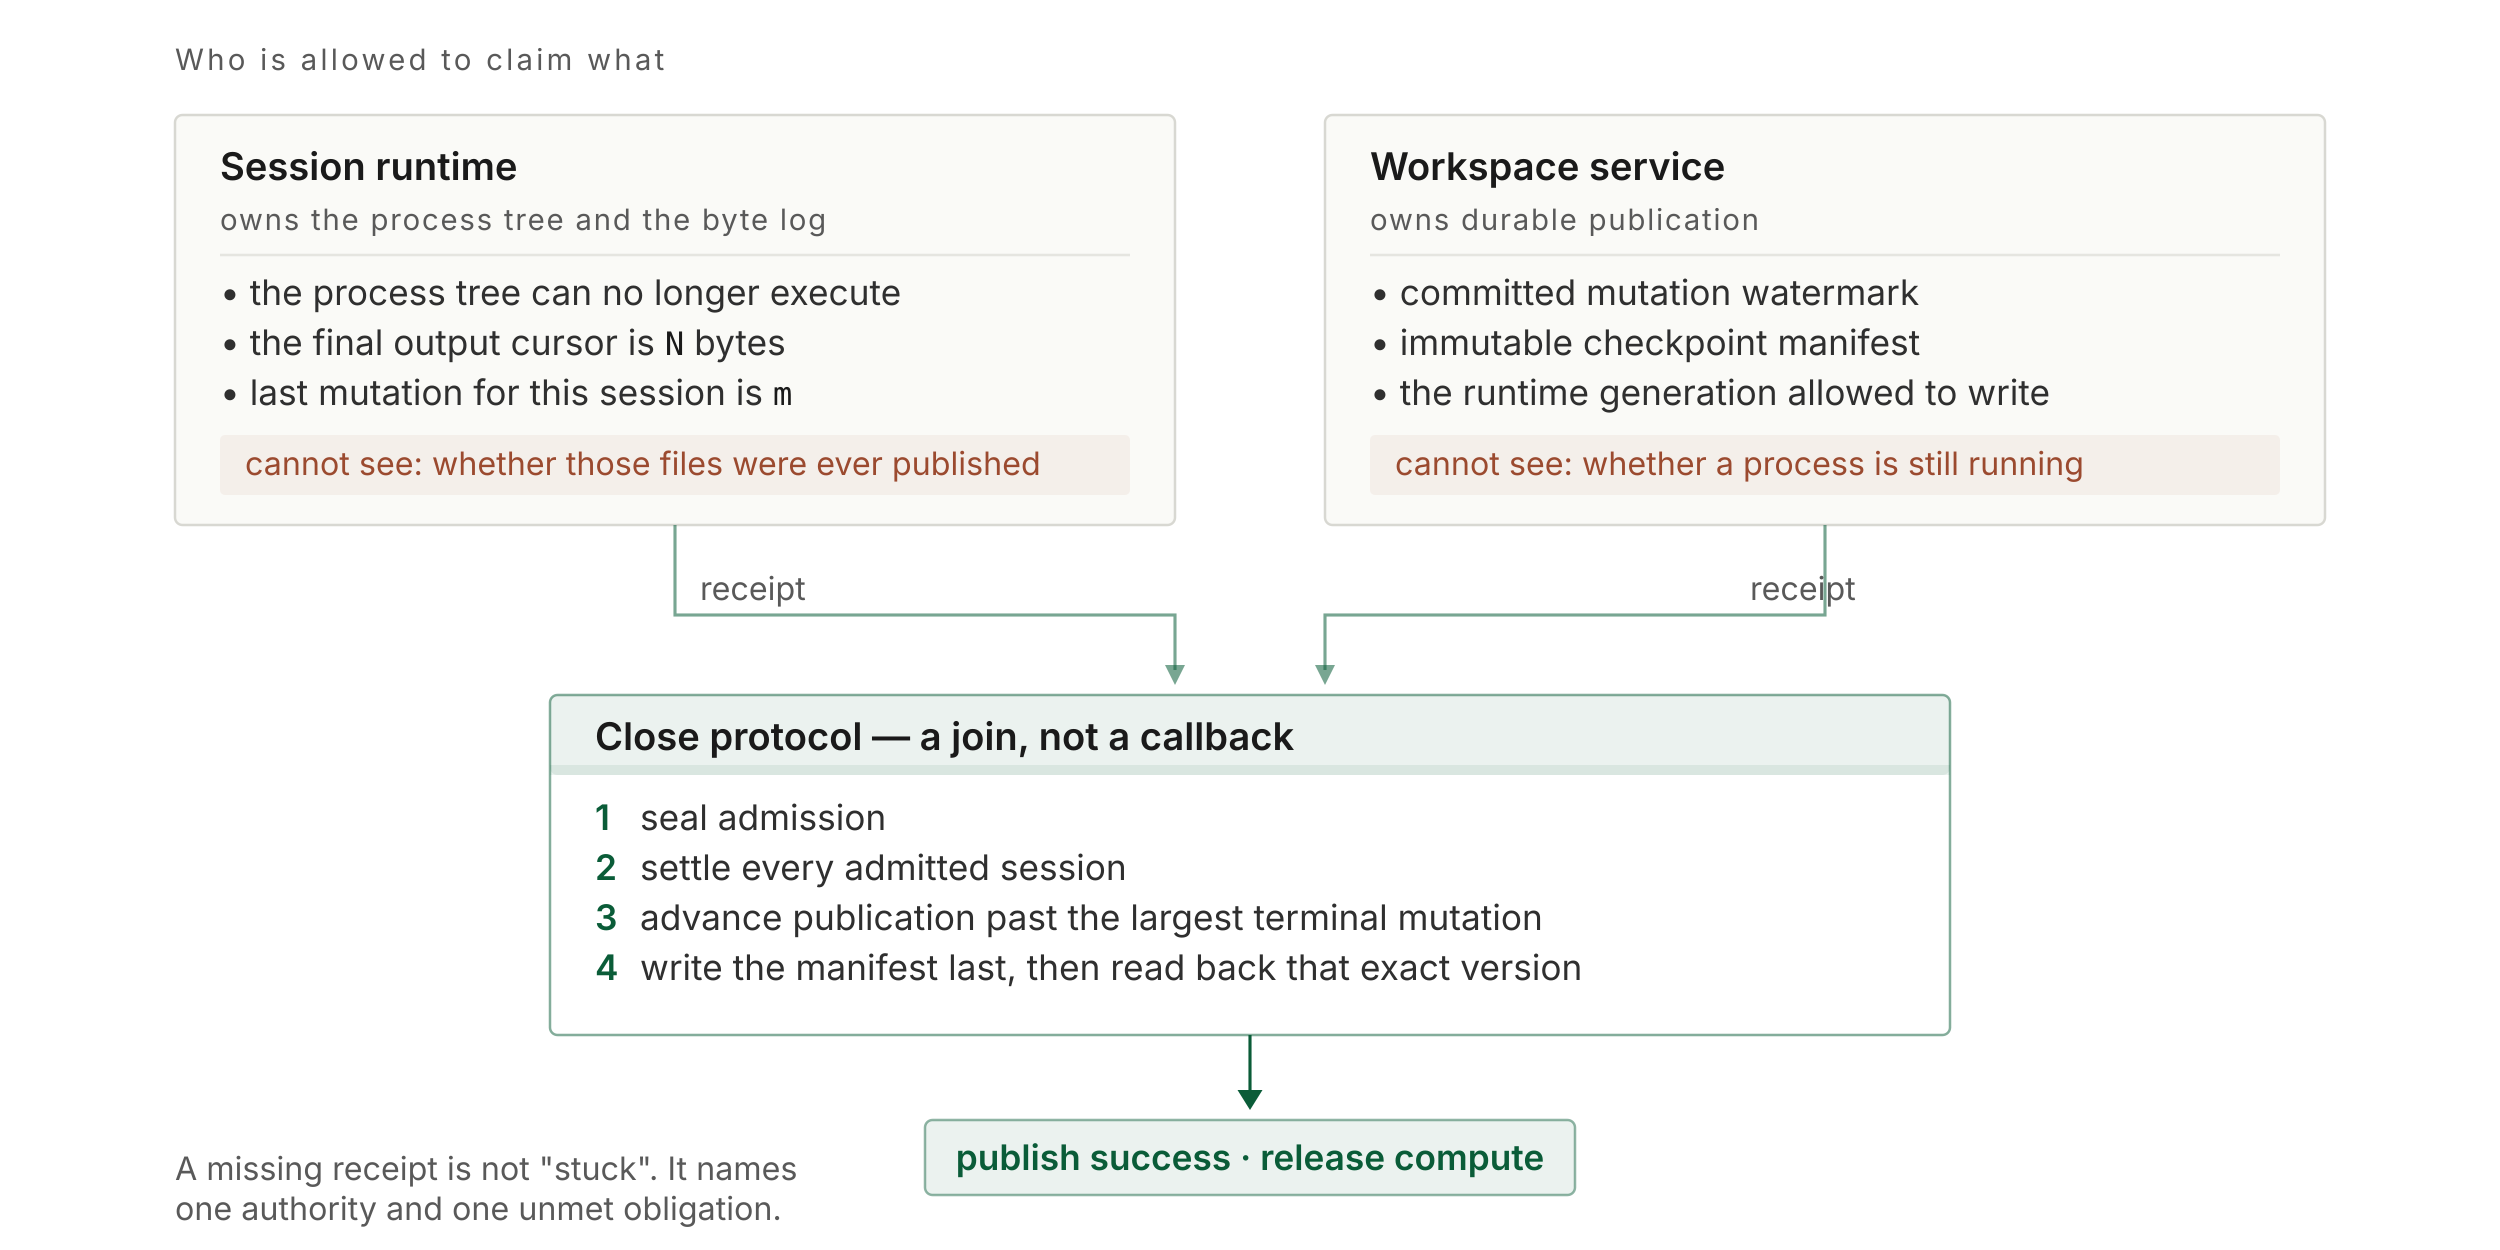
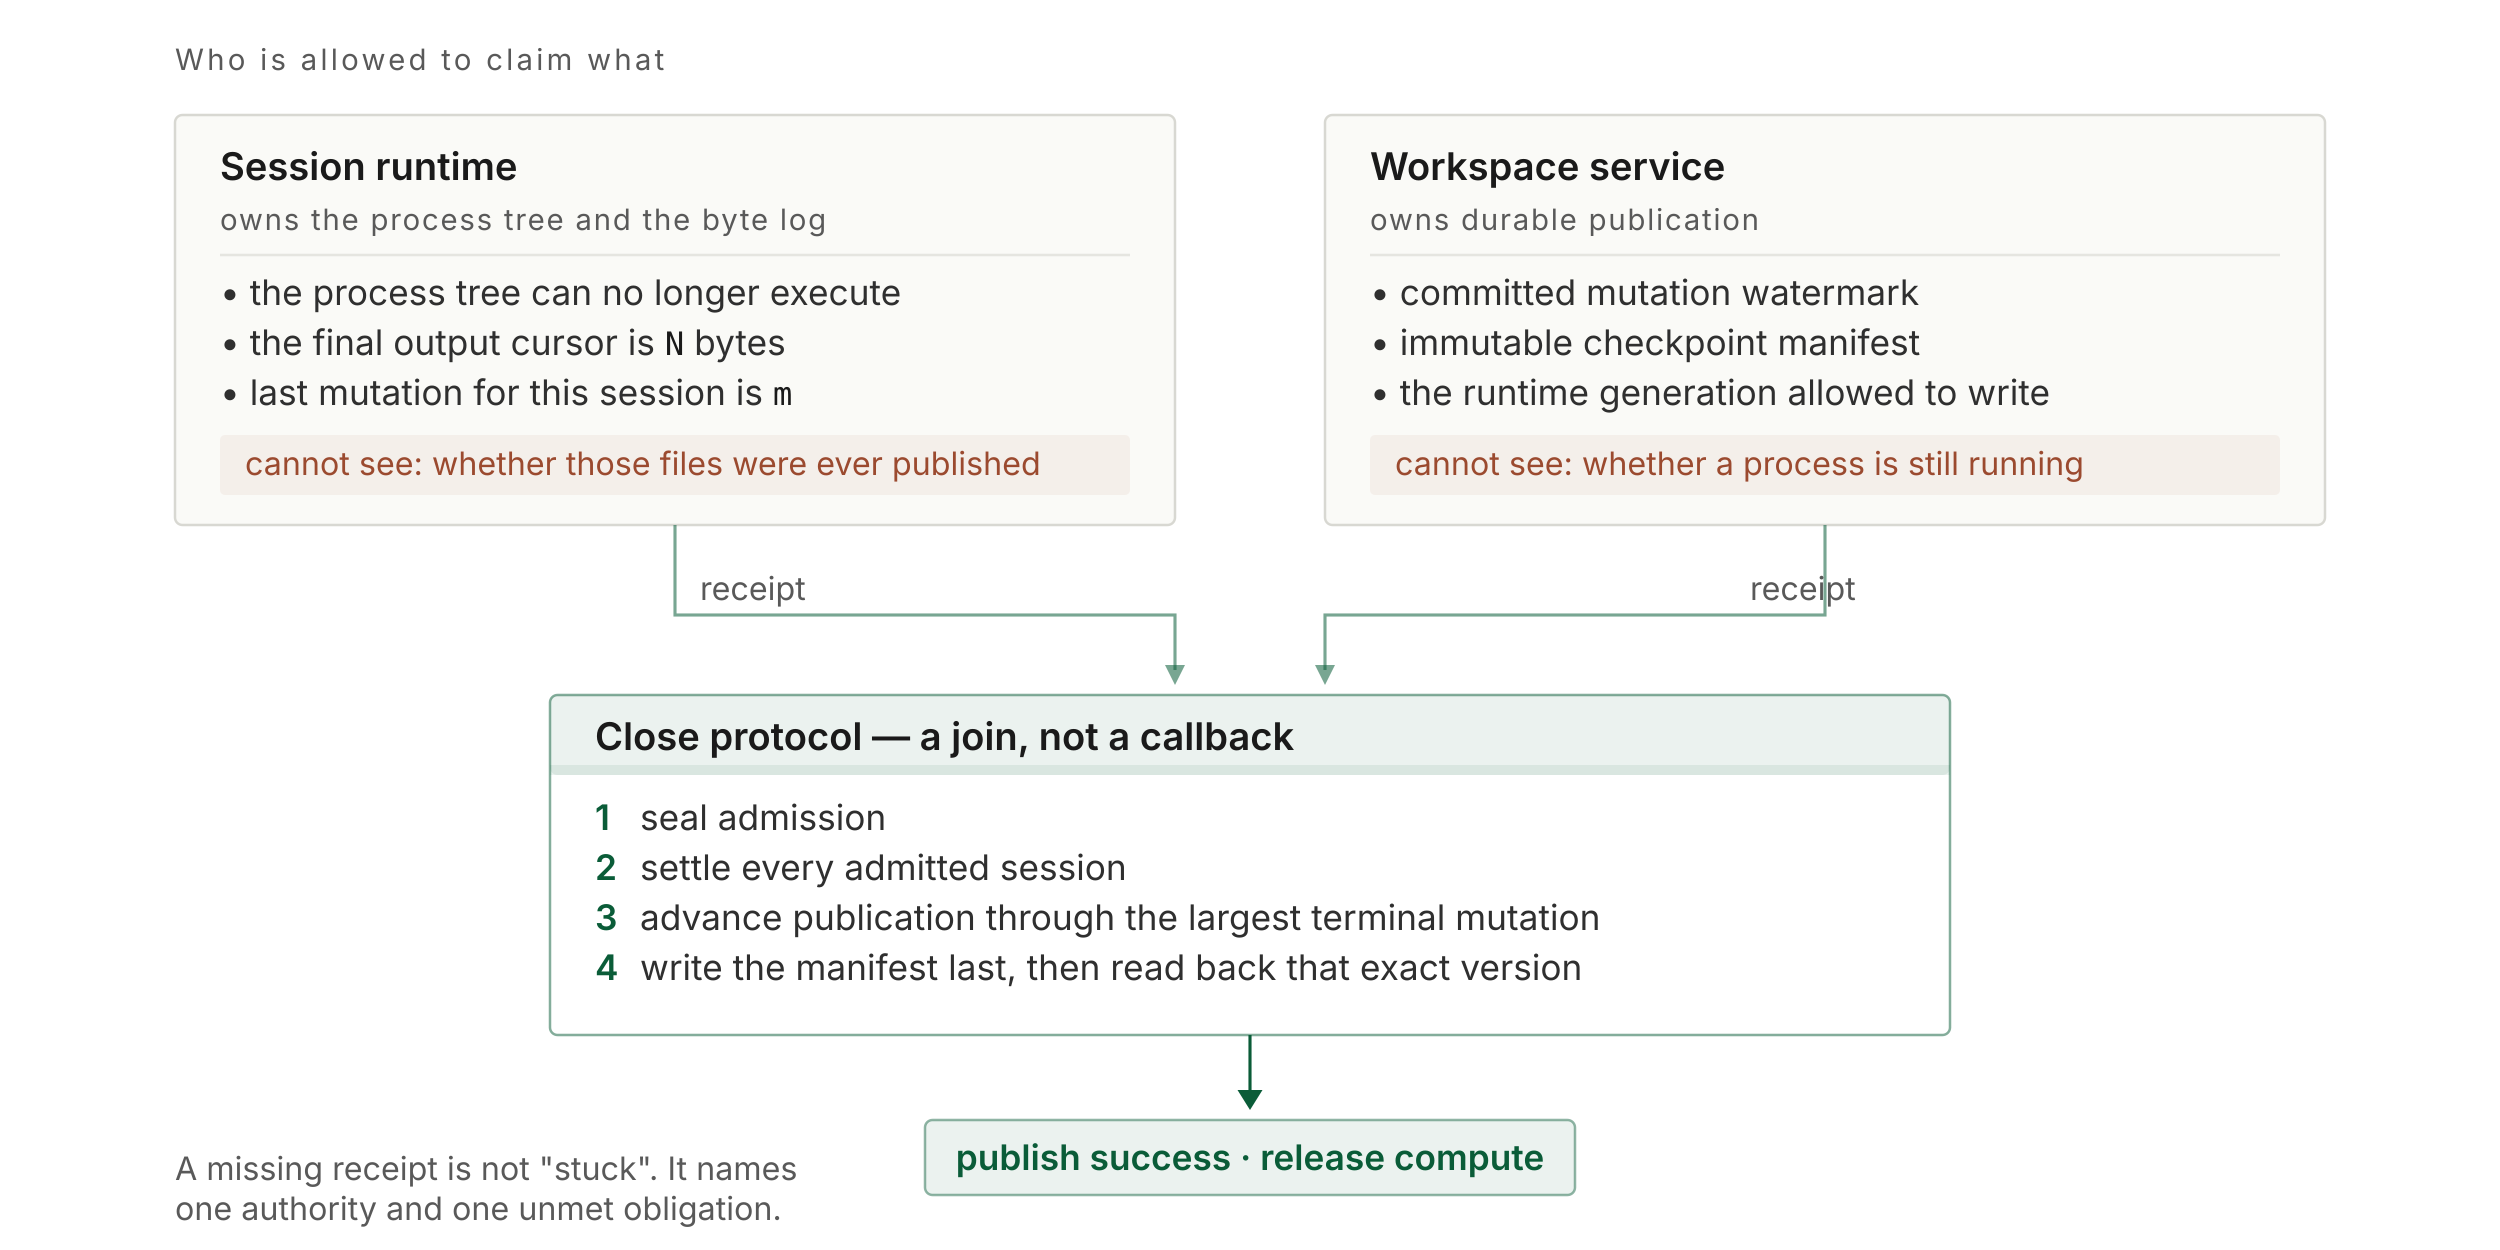
<svg xmlns="http://www.w3.org/2000/svg" viewBox="0 0 1000 500" width="1000" height="500" role="img" aria-labelledby="title desc" font-family="Inter, system-ui, -apple-system, 'Segoe UI', sans-serif">
  <style>
    .kicker { font-size: 11.75px; fill: #595959; letter-spacing: .11em; text-transform: uppercase; }
    .box-h  { font-size: 15.25px; fill: #1A1A1A; font-weight: 600; }
    .owns   { font-size: 11.75px; fill: #595959; letter-spacing: .06em; text-transform: uppercase; }
    .item   { font-size: 14.1px; fill: #2F2F2F; }
    .cant   { font-size: 12.9px; fill: #9B4A2F; }
    .join   { font-size: 14.1px; fill: #0A5C38; font-weight: 600; }
    .mono   { font-family: ui-monospace, SFMono-Regular, Menlo, monospace; font-size: 12.9px; fill: #1A1A1A; }
    .note   { font-size: 12.9px; fill: #595959; }
  </style>
  <rect width="1000" height="500" fill="#FFFFFF" />
  <g transform="translate(40,0)">
    <text class="kicker" x="30" y="28">Who is allowed to claim what</text>
    <rect x="30" y="46" width="400" height="164" rx="3" fill="#FAFAF7" stroke="#D8D8D2" />
    <text class="box-h" x="48" y="72">Session runtime</text>
    <text class="owns" x="48" y="92">owns the process tree and the byte log</text>
    <line x1="48" y1="102" x2="412" y2="102" stroke="#E5E5E0" />
    <text class="item" x="48" y="122">• the process tree can no longer execute</text>
    <text class="item" x="48" y="142">• the final output cursor is <tspan class="mono">N</tspan> bytes</text>
    <text class="item" x="48" y="162">• last mutation for this session is <tspan class="mono">m</tspan>
    </text>
    <rect x="48" y="174" width="364" height="24" rx="2" fill="rgba(155,74,47,0.06)" />
    <text class="cant" x="58" y="190">cannot see: whether those files were ever published</text>
    <rect x="490" y="46" width="400" height="164" rx="3" fill="#FAFAF7" stroke="#D8D8D2" />
    <text class="box-h" x="508" y="72">Workspace service</text>
    <text class="owns" x="508" y="92">owns durable publication</text>
    <line x1="508" y1="102" x2="872" y2="102" stroke="#E5E5E0" />
    <text class="item" x="508" y="122">• committed mutation watermark</text>
    <text class="item" x="508" y="142">• immutable checkpoint manifest</text>
    <text class="item" x="508" y="162">• the runtime generation allowed to write</text>
    <rect x="508" y="174" width="364" height="24" rx="2" fill="rgba(155,74,47,0.06)" />
    <text class="cant" x="518" y="190">cannot see: whether a process is still running</text>
    <path d="M230 210 L230 246 L430 246 L430 268" stroke="#0A5C38" stroke-width="1.25" fill="none" opacity=".55" />
    <path d="M690 210 L690 246 L490 246 L490 268" stroke="#0A5C38" stroke-width="1.25" fill="none" opacity=".55" />
    <polygon points="430,274 426,266 434,266" fill="#0A5C38" opacity=".55" />
    <polygon points="490,274 486,266 494,266" fill="#0A5C38" opacity=".55" />
    <text class="note" x="240" y="240">receipt</text>
    <text class="note" x="660" y="240">receipt</text>
    <rect x="180" y="278" width="560" height="136" rx="3" fill="#FFFFFF" stroke="#0A5C38" stroke-opacity=".5" />
    <rect x="180" y="278" width="560" height="32" rx="3" fill="rgba(10,92,56,0.08)" />
    <rect x="180" y="306" width="560" height="4" fill="rgba(10,92,56,0.08)" />
    <text class="box-h" x="198" y="300">Close protocol — a join, not a callback</text>
    <text class="join" x="198" y="332">1</text>
    <text class="item" x="216" y="332">seal admission</text>
    <text class="join" x="198" y="352">2</text>
    <text class="item" x="216" y="352">settle every admitted session</text>
    <text class="join" x="198" y="372">3</text>
-     <text class="item" x="216" y="372">advance publication past the largest terminal mutation</text>
+     <text class="item" x="216" y="372">advance publication through the largest terminal mutation</text>
    <text class="join" x="198" y="392">4</text>
    <text class="item" x="216" y="392">write the manifest last, then read back that exact version</text>
    <path d="M460 414 L460 438" stroke="#0A5C38" stroke-width="1.25" />
    <polygon points="460,444 455,436 465,436" fill="#0A5C38" />
    <rect x="330" y="448" width="260" height="30" rx="3" fill="rgba(10,92,56,0.08)" stroke="#0A5C38" stroke-opacity=".45" />
    <text class="join" x="460" y="468" text-anchor="middle">publish success · release compute</text>
    <text class="note" x="30" y="472">A missing receipt is not "stuck". It names</text>
    <text class="note" x="30" y="488">one authority and one unmet obligation.</text>
  </g>
</svg>
